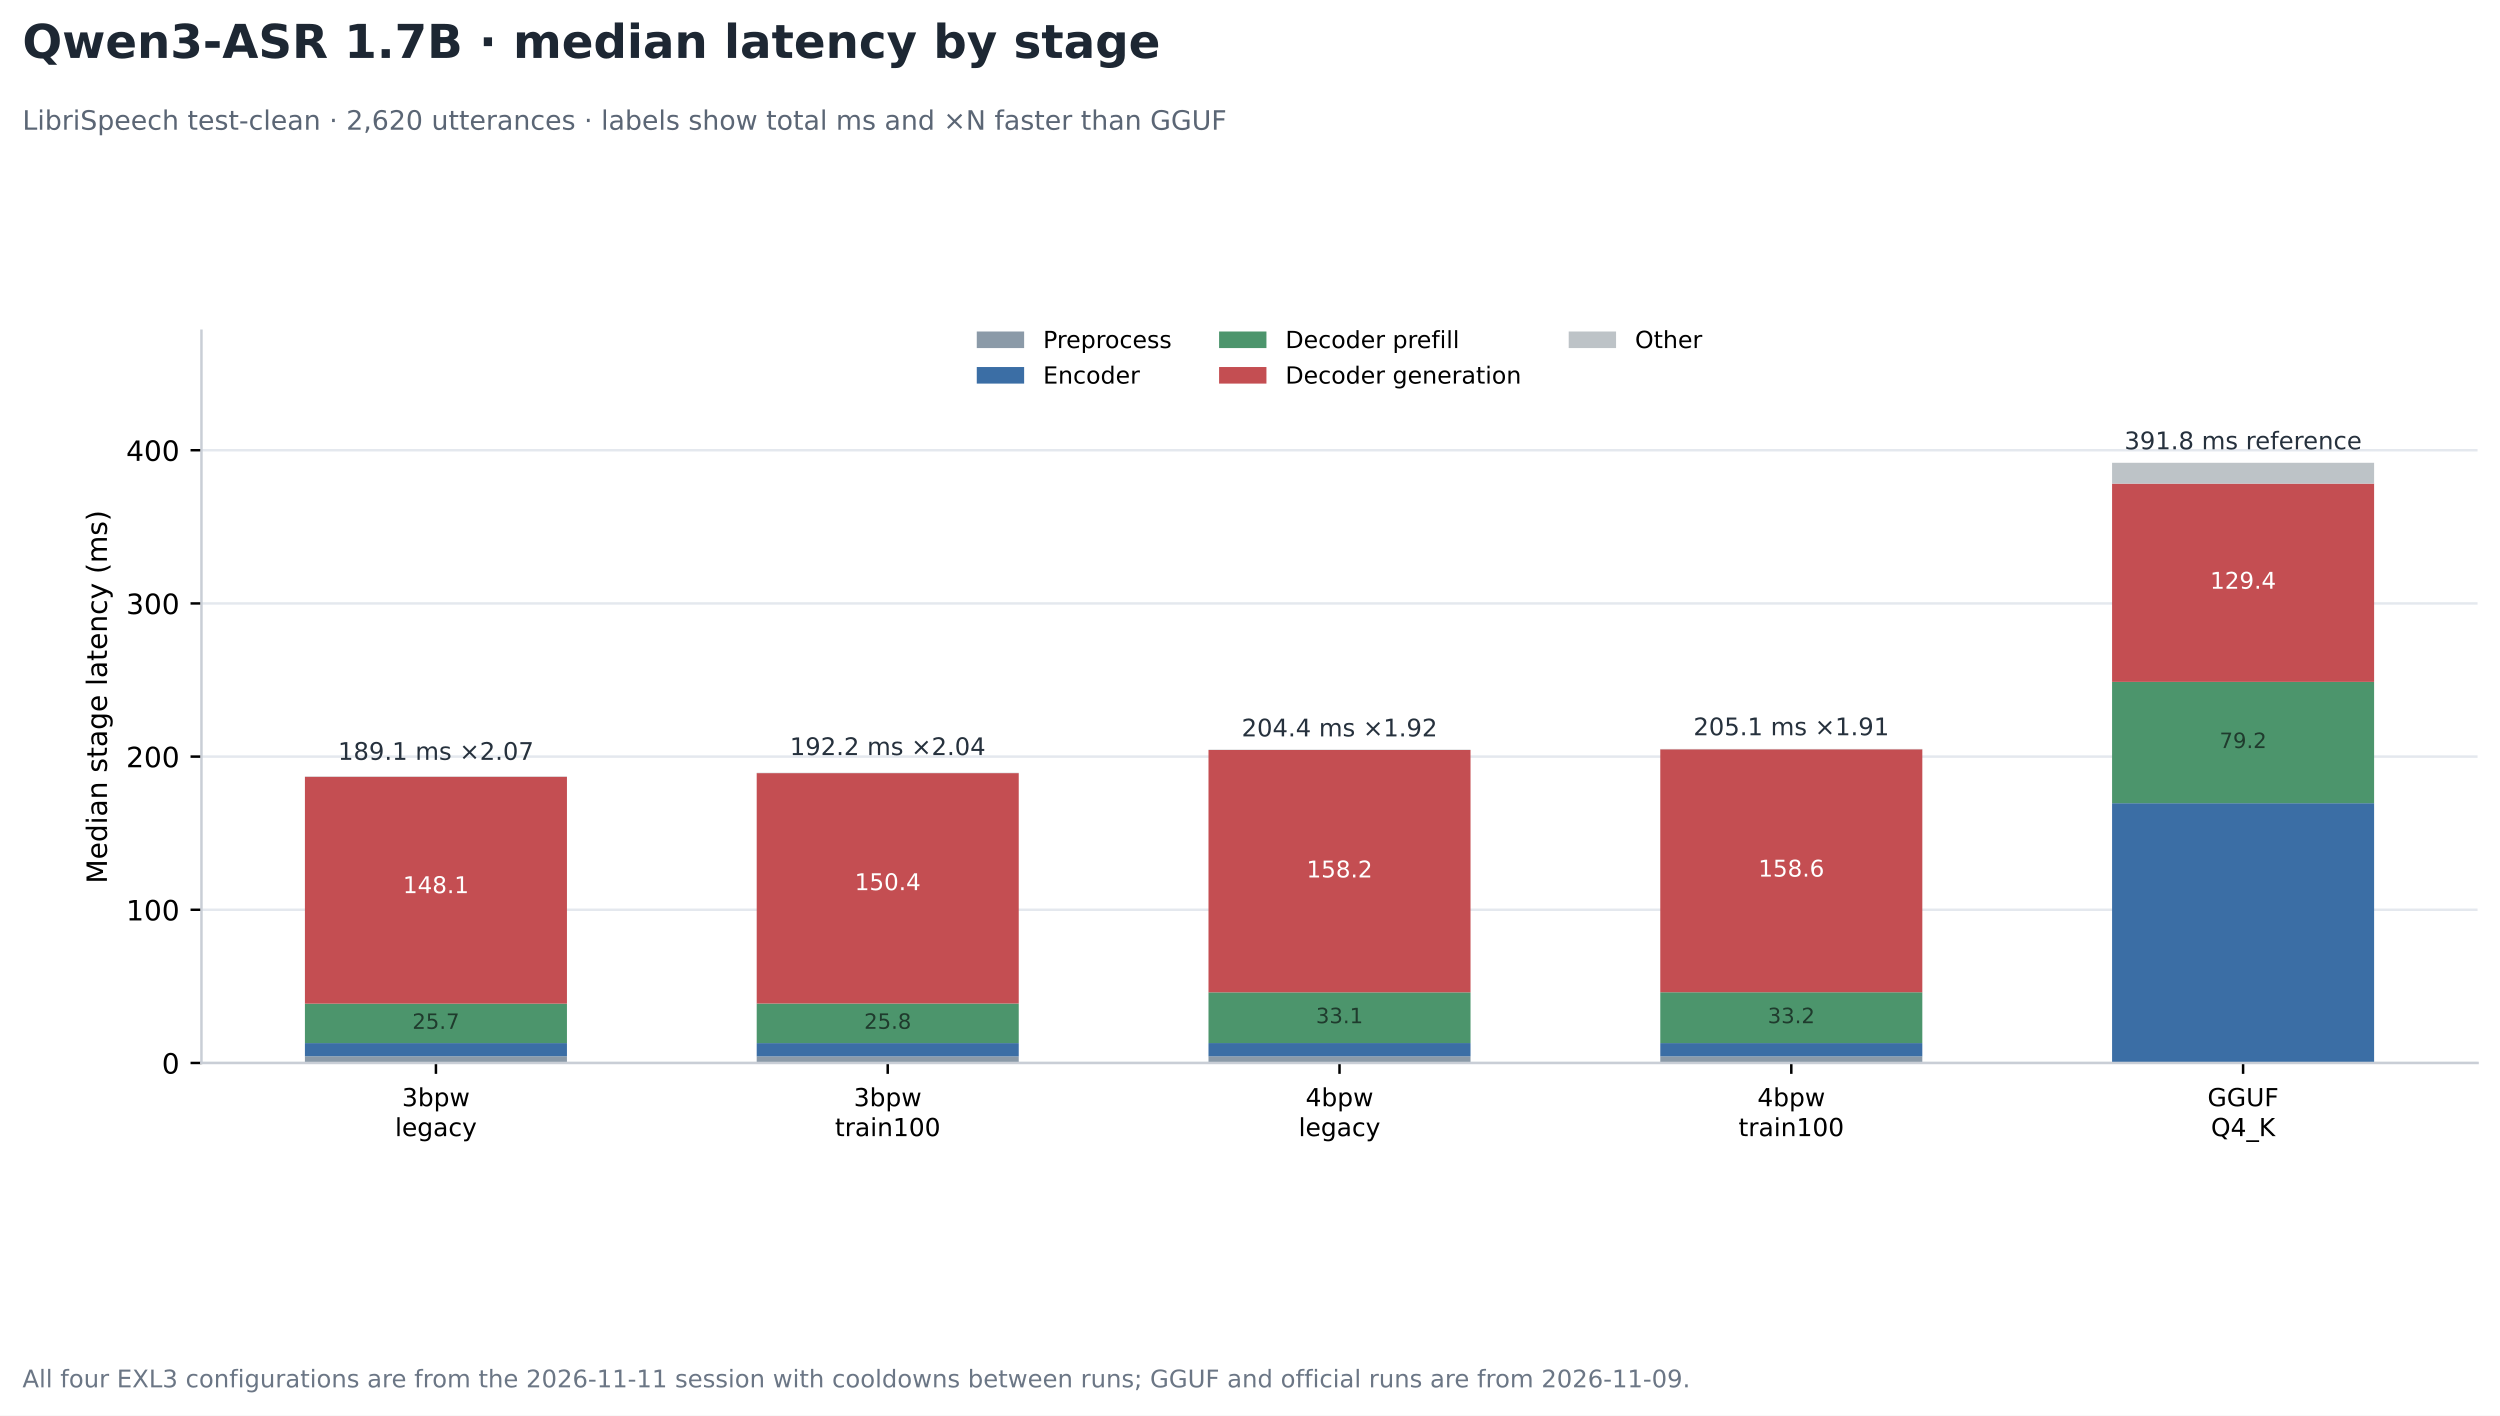
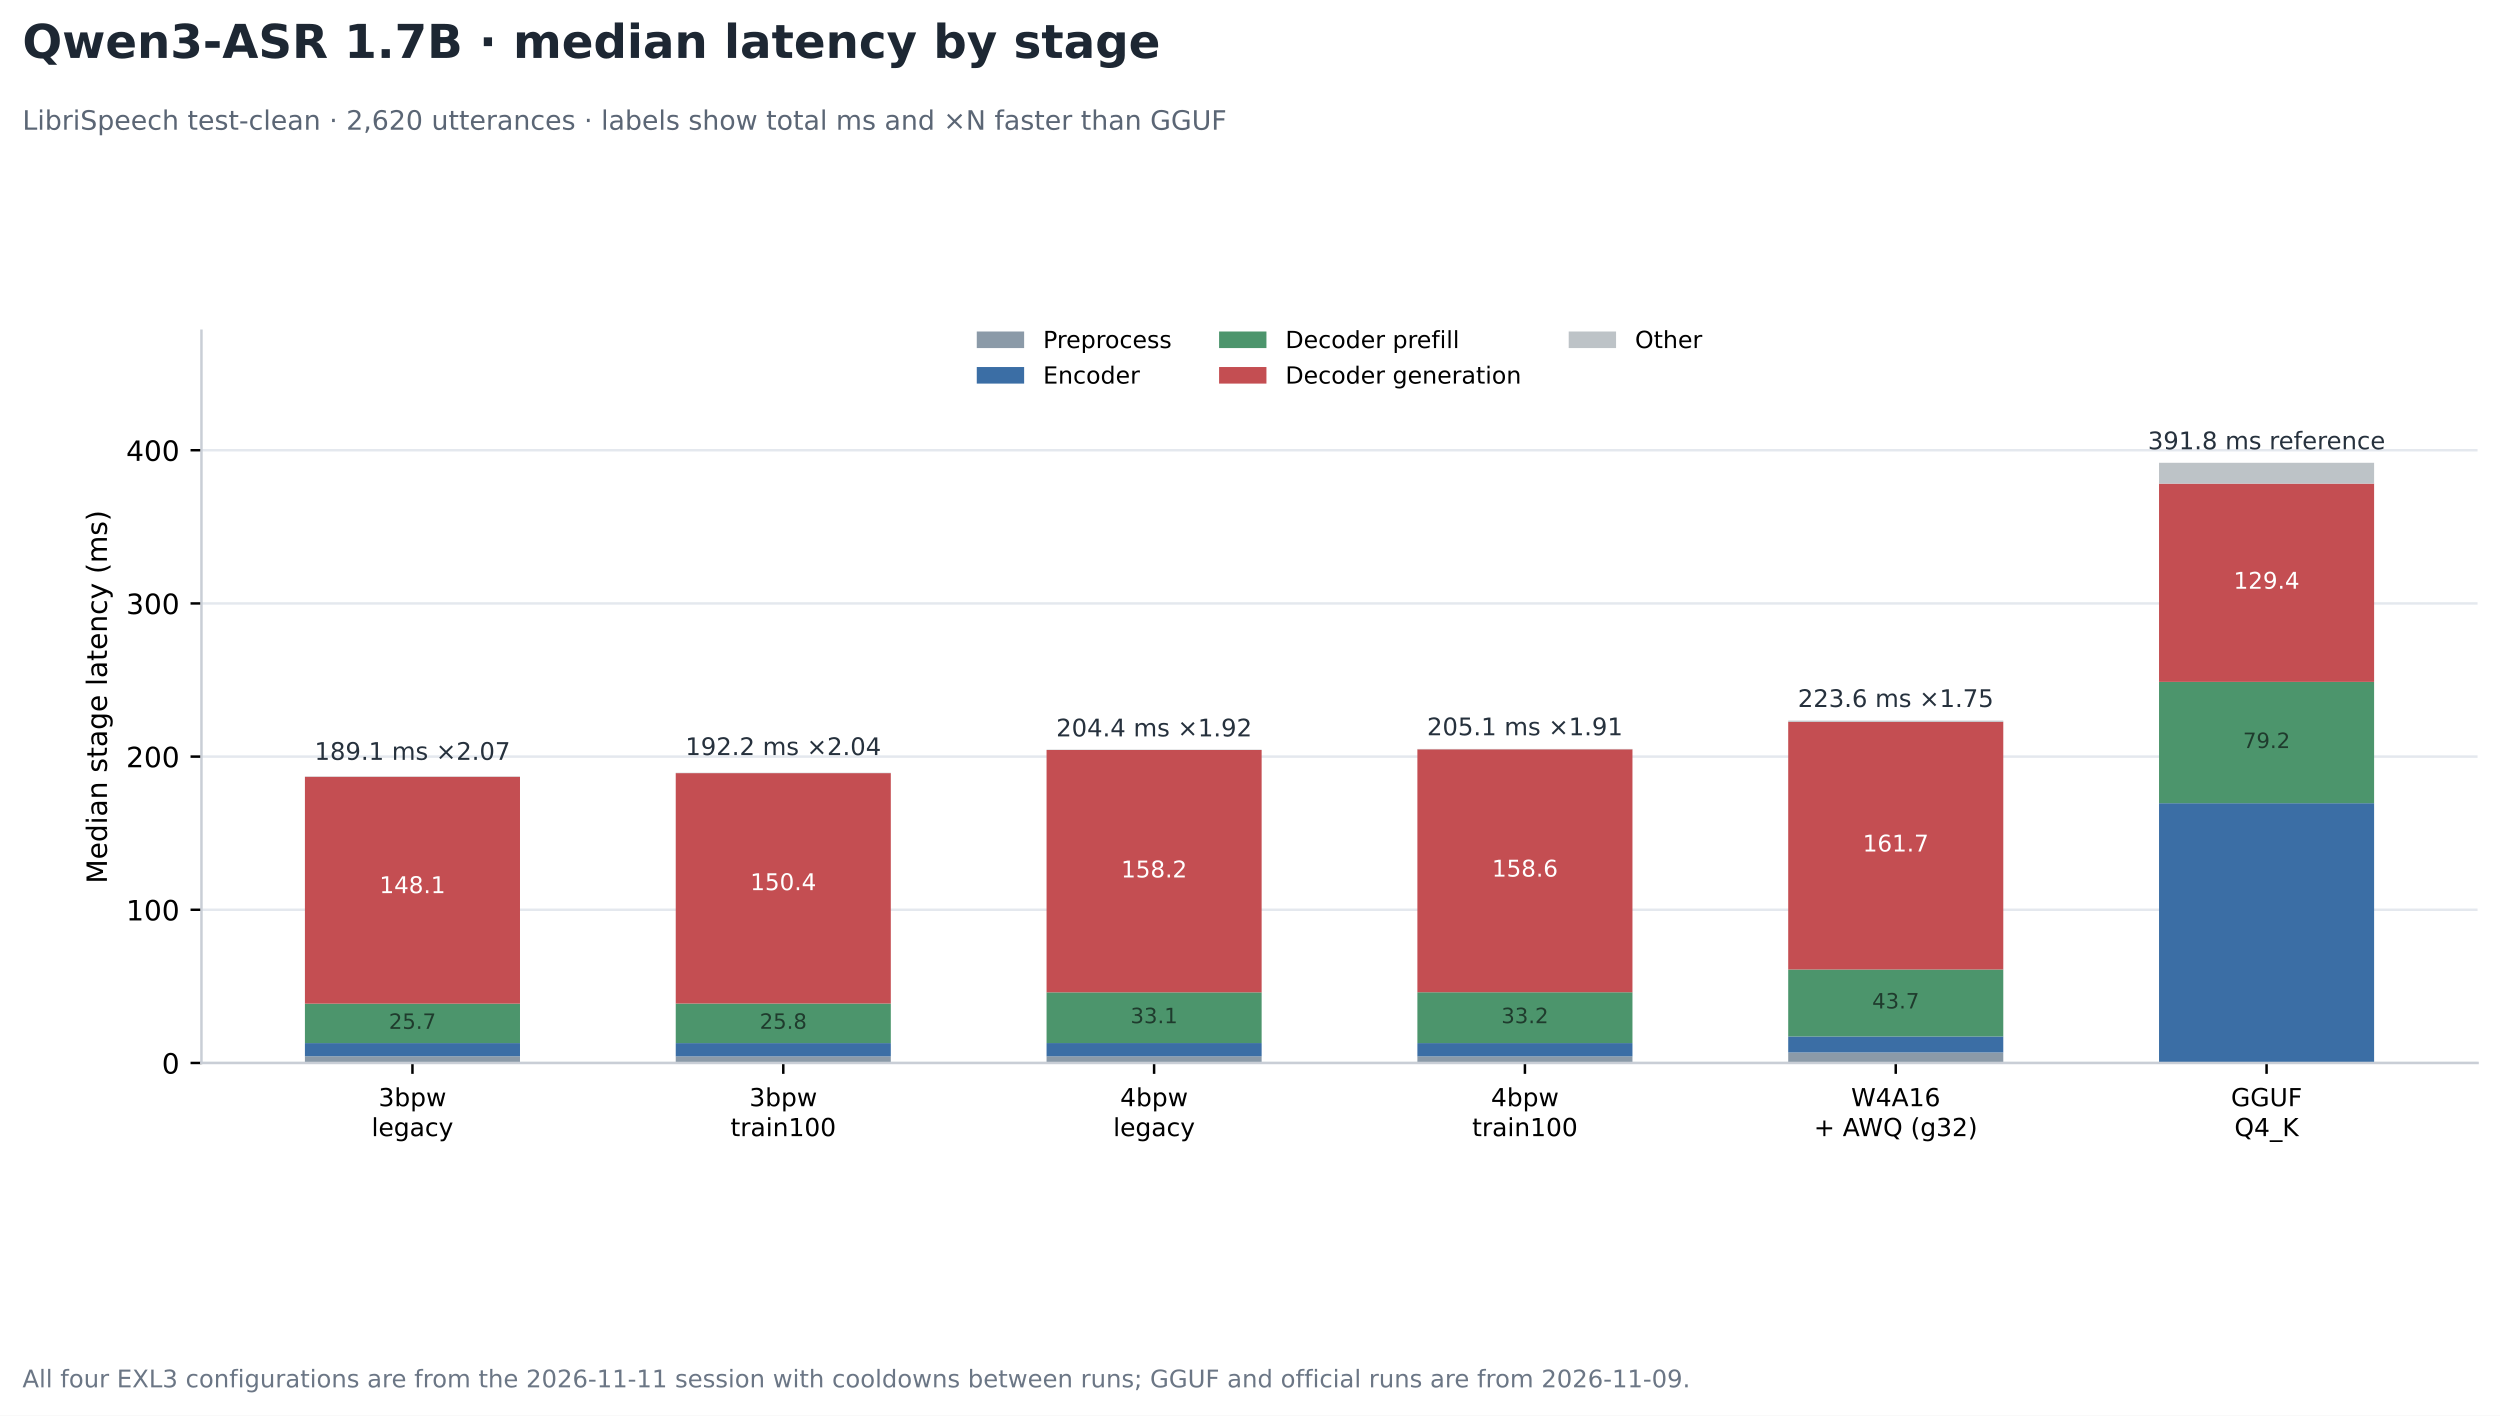
<svg xmlns="http://www.w3.org/2000/svg" xmlns:xlink="http://www.w3.org/1999/xlink" width="802.368pt" height="454.342pt" viewBox="0 0 802.368 454.342" version="1.1">
  <defs>
    <style type="text/css">*{stroke-linejoin: round; stroke-linecap: butt}</style>
  </defs>
  <g id="figure_1">
    <g id="patch_1">
      <path d="M 0 454.342 L 802.368 454.342 L 802.368 0 L 0 0 z " style="fill: #ffffff" />
    </g>
    <g id="axes_1">
      <g id="patch_2">
        <path d="M 64.656 341.158 L 795.168 341.158 L 795.168 106.15 L 64.656 106.15 z " style="fill: #ffffff" />
      </g>
      <g id="matplotlib.axis_1">
        <g id="xtick_1">
          <g id="line2d_1">
            <defs>
-               <path id="mb1697cdd4c" d="M 0 0 L 0 3.5 " style="stroke: #000000; stroke-width: 0.8" />
+               <path id="mdffbd49cd8" d="M 0 0 L 0 3.5 " style="stroke: #000000; stroke-width: 0.8" />
            </defs>
            <g>
-               <use xlink:href="#mb1697cdd4c" x="139.911" y="341.158" style="stroke: #000000; stroke-width: 0.8" />
+               <use xlink:href="#mdffbd49cd8" x="132.375" y="341.158" style="stroke: #000000; stroke-width: 0.8" />
            </g>
          </g>
          <g id="text_1">
-             <text style="font-size: 8px; font-family: 'DejaVu Sans'" transform="translate(129.0162 355.0372)">3bpw</text>
-             <text style="font-size: 8px; font-family: 'DejaVu Sans'" transform="translate(126.7812 364.6394)">legacy</text>
+             <text style="font-size: 8px; font-family: 'DejaVu Sans'" transform="translate(121.4803 355.0372)">3bpw</text>
+             <text style="font-size: 8px; font-family: 'DejaVu Sans'" transform="translate(119.2453 364.6394)">legacy</text>
          </g>
        </g>
        <g id="xtick_2">
          <g id="line2d_2">
            <g>
-               <use xlink:href="#mb1697cdd4c" x="284.912" y="341.158" style="stroke: #000000; stroke-width: 0.8" />
+               <use xlink:href="#mdffbd49cd8" x="251.39" y="341.158" style="stroke: #000000; stroke-width: 0.8" />
            </g>
          </g>
          <g id="text_2">
-             <text style="font-size: 8px; font-family: 'DejaVu Sans'" transform="translate(274.0166 355.0372)">3bpw</text>
-             <text style="font-size: 8px; font-family: 'DejaVu Sans'" transform="translate(267.9666 364.6394)">train100</text>
+             <text style="font-size: 8px; font-family: 'DejaVu Sans'" transform="translate(240.495 355.0372)">3bpw</text>
+             <text style="font-size: 8px; font-family: 'DejaVu Sans'" transform="translate(234.445 364.6394)">train100</text>
          </g>
        </g>
        <g id="xtick_3">
          <g id="line2d_3">
            <g>
-               <use xlink:href="#mb1697cdd4c" x="429.912" y="341.158" style="stroke: #000000; stroke-width: 0.8" />
+               <use xlink:href="#mdffbd49cd8" x="370.405" y="341.158" style="stroke: #000000; stroke-width: 0.8" />
            </g>
          </g>
          <g id="text_3">
-             <text style="font-size: 8px; font-family: 'DejaVu Sans'" transform="translate(419.017 355.0372)">4bpw</text>
-             <text style="font-size: 8px; font-family: 'DejaVu Sans'" transform="translate(416.782 364.6394)">legacy</text>
+             <text style="font-size: 8px; font-family: 'DejaVu Sans'" transform="translate(359.5097 355.0372)">4bpw</text>
+             <text style="font-size: 8px; font-family: 'DejaVu Sans'" transform="translate(357.2747 364.6394)">legacy</text>
          </g>
        </g>
        <g id="xtick_4">
          <g id="line2d_4">
            <g>
-               <use xlink:href="#mb1697cdd4c" x="574.912" y="341.158" style="stroke: #000000; stroke-width: 0.8" />
+               <use xlink:href="#mdffbd49cd8" x="489.419" y="341.158" style="stroke: #000000; stroke-width: 0.8" />
            </g>
          </g>
          <g id="text_4">
-             <text style="font-size: 8px; font-family: 'DejaVu Sans'" transform="translate(564.0174 355.0372)">4bpw</text>
-             <text style="font-size: 8px; font-family: 'DejaVu Sans'" transform="translate(557.9674 364.6394)">train100</text>
+             <text style="font-size: 8px; font-family: 'DejaVu Sans'" transform="translate(478.5243 355.0372)">4bpw</text>
+             <text style="font-size: 8px; font-family: 'DejaVu Sans'" transform="translate(472.4743 364.6394)">train100</text>
          </g>
        </g>
        <g id="xtick_5">
          <g id="line2d_5">
            <g>
-               <use xlink:href="#mb1697cdd4c" x="719.913" y="341.158" style="stroke: #000000; stroke-width: 0.8" />
+               <use xlink:href="#mdffbd49cd8" x="608.434" y="341.158" style="stroke: #000000; stroke-width: 0.8" />
            </g>
          </g>
          <g id="text_5">
-             <text style="font-size: 8px; font-family: 'DejaVu Sans'" transform="translate(708.4859 355.0366)">GGUF</text>
-             <text style="font-size: 8px; font-family: 'DejaVu Sans'" transform="translate(709.5959 364.6381)">Q4_K</text>
+             <text style="font-size: 8px; font-family: 'DejaVu Sans'" transform="translate(594.1077 355.0366)">W4A16</text>
+             <text style="font-size: 8px; font-family: 'DejaVu Sans'" transform="translate(582.1677 364.6381)">+ AWQ (g32)</text>
+           </g>
+         </g>
+         <g id="xtick_6">
+           <g id="line2d_6">
+             <g>
+               <use xlink:href="#mdffbd49cd8" x="727.449" y="341.158" style="stroke: #000000; stroke-width: 0.8" />
+             </g>
+           </g>
+           <g id="text_6">
+             <text style="font-size: 8px; font-family: 'DejaVu Sans'" transform="translate(716.0218 355.0366)">GGUF</text>
+             <text style="font-size: 8px; font-family: 'DejaVu Sans'" transform="translate(717.1318 364.6381)">Q4_K</text>
          </g>
        </g>
      </g>
      <g id="matplotlib.axis_2">
        <g id="ytick_1">
-           <g id="line2d_6">
-             <path d="M 64.656 341.158 L 795.168 341.158 " clip-path="url(#p3c02808cbd)" style="fill: none; stroke: #e4e8ee; stroke-width: 0.8; stroke-linecap: square" />
-           </g>
          <g id="line2d_7">
+             <path d="M 64.656 341.158 L 795.168 341.158 " clip-path="url(#pacff370abe)" style="fill: none; stroke: #e4e8ee; stroke-width: 0.8; stroke-linecap: square" />
+           </g>
+           <g id="line2d_8">
            <defs>
-               <path id="m7d4288ee13" d="M 0 0 L -3.5 0 " style="stroke: #000000; stroke-width: 0.8" />
+               <path id="md29701e00a" d="M 0 0 L -3.5 0 " style="stroke: #000000; stroke-width: 0.8" />
            </defs>
            <g>
-               <use xlink:href="#m7d4288ee13" x="64.656" y="341.158" style="stroke: #000000; stroke-width: 0.8" />
-             </g>
-           </g>
-           <g id="text_6">
+               <use xlink:href="#md29701e00a" x="64.656" y="341.158" style="stroke: #000000; stroke-width: 0.8" />
+             </g>
+           </g>
+           <g id="text_7">
            <text style="font-size: 9px; font-family: 'DejaVu Sans'; text-anchor: end" x="57.656" y="344.577" transform="rotate(-0 57.656 344.5766)">0</text>
          </g>
        </g>
        <g id="ytick_2">
-           <g id="line2d_8">
-             <path d="M 64.656 291.993 L 795.168 291.993 " clip-path="url(#p3c02808cbd)" style="fill: none; stroke: #e4e8ee; stroke-width: 0.8; stroke-linecap: square" />
-           </g>
          <g id="line2d_9">
-             <g>
-               <use xlink:href="#m7d4288ee13" x="64.656" y="291.993" style="stroke: #000000; stroke-width: 0.8" />
-             </g>
-           </g>
-           <g id="text_7">
+             <path d="M 64.656 291.993 L 795.168 291.993 " clip-path="url(#pacff370abe)" style="fill: none; stroke: #e4e8ee; stroke-width: 0.8; stroke-linecap: square" />
+           </g>
+           <g id="line2d_10">
+             <g>
+               <use xlink:href="#md29701e00a" x="64.656" y="291.993" style="stroke: #000000; stroke-width: 0.8" />
+             </g>
+           </g>
+           <g id="text_8">
            <text style="font-size: 9px; font-family: 'DejaVu Sans'; text-anchor: end" x="57.656" y="295.412" transform="rotate(-0 57.656 295.4124)">100</text>
          </g>
        </g>
        <g id="ytick_3">
-           <g id="line2d_10">
-             <path d="M 64.656 242.829 L 795.168 242.829 " clip-path="url(#p3c02808cbd)" style="fill: none; stroke: #e4e8ee; stroke-width: 0.8; stroke-linecap: square" />
-           </g>
          <g id="line2d_11">
-             <g>
-               <use xlink:href="#m7d4288ee13" x="64.656" y="242.829" style="stroke: #000000; stroke-width: 0.8" />
-             </g>
-           </g>
-           <g id="text_8">
+             <path d="M 64.656 242.829 L 795.168 242.829 " clip-path="url(#pacff370abe)" style="fill: none; stroke: #e4e8ee; stroke-width: 0.8; stroke-linecap: square" />
+           </g>
+           <g id="line2d_12">
+             <g>
+               <use xlink:href="#md29701e00a" x="64.656" y="242.829" style="stroke: #000000; stroke-width: 0.8" />
+             </g>
+           </g>
+           <g id="text_9">
            <text style="font-size: 9px; font-family: 'DejaVu Sans'; text-anchor: end" x="57.656" y="246.248" transform="rotate(-0 57.656 246.2482)">200</text>
          </g>
        </g>
        <g id="ytick_4">
-           <g id="line2d_12">
-             <path d="M 64.656 193.665 L 795.168 193.665 " clip-path="url(#p3c02808cbd)" style="fill: none; stroke: #e4e8ee; stroke-width: 0.8; stroke-linecap: square" />
-           </g>
          <g id="line2d_13">
-             <g>
-               <use xlink:href="#m7d4288ee13" x="64.656" y="193.665" style="stroke: #000000; stroke-width: 0.8" />
-             </g>
-           </g>
-           <g id="text_9">
+             <path d="M 64.656 193.665 L 795.168 193.665 " clip-path="url(#pacff370abe)" style="fill: none; stroke: #e4e8ee; stroke-width: 0.8; stroke-linecap: square" />
+           </g>
+           <g id="line2d_14">
+             <g>
+               <use xlink:href="#md29701e00a" x="64.656" y="193.665" style="stroke: #000000; stroke-width: 0.8" />
+             </g>
+           </g>
+           <g id="text_10">
            <text style="font-size: 9px; font-family: 'DejaVu Sans'; text-anchor: end" x="57.656" y="197.084" transform="rotate(-0 57.656 197.084)">300</text>
          </g>
        </g>
        <g id="ytick_5">
-           <g id="line2d_14">
-             <path d="M 64.656 144.501 L 795.168 144.501 " clip-path="url(#p3c02808cbd)" style="fill: none; stroke: #e4e8ee; stroke-width: 0.8; stroke-linecap: square" />
-           </g>
          <g id="line2d_15">
-             <g>
-               <use xlink:href="#m7d4288ee13" x="64.656" y="144.501" style="stroke: #000000; stroke-width: 0.8" />
-             </g>
-           </g>
-           <g id="text_10">
+             <path d="M 64.656 144.501 L 795.168 144.501 " clip-path="url(#pacff370abe)" style="fill: none; stroke: #e4e8ee; stroke-width: 0.8; stroke-linecap: square" />
+           </g>
+           <g id="line2d_16">
+             <g>
+               <use xlink:href="#md29701e00a" x="64.656" y="144.501" style="stroke: #000000; stroke-width: 0.8" />
+             </g>
+           </g>
+           <g id="text_11">
            <text style="font-size: 9px; font-family: 'DejaVu Sans'; text-anchor: end" x="57.656" y="147.92" transform="rotate(-0 57.656 147.9198)">400</text>
          </g>
        </g>
-         <g id="text_11">
+         <g id="text_12">
          <text style="font-size: 9px; font-family: 'DejaVu Sans'; text-anchor: middle" x="34.315" y="223.654" transform="rotate(-90 34.31514 223.6537)">Median stage latency (ms)</text>
        </g>
      </g>
      <g id="patch_3">
-         <path d="M 97.861 341.158 L 181.961 341.158 L 181.961 339 L 97.861 339 z " clip-path="url(#p3c02808cbd)" style="fill: #8b9aa8" />
+         <path d="M 97.861 341.158 L 166.89 341.158 L 166.89 339 L 97.861 339 z " clip-path="url(#pacff370abe)" style="fill: #8b9aa8" />
      </g>
      <g id="patch_4">
-         <path d="M 242.861 341.158 L 326.962 341.158 L 326.962 339.036 L 242.861 339.036 z " clip-path="url(#p3c02808cbd)" style="fill: #8b9aa8" />
+         <path d="M 216.876 341.158 L 285.904 341.158 L 285.904 339.036 L 216.876 339.036 z " clip-path="url(#pacff370abe)" style="fill: #8b9aa8" />
      </g>
      <g id="patch_5">
-         <path d="M 387.862 341.158 L 471.962 341.158 L 471.962 339.014 L 387.862 339.014 z " clip-path="url(#p3c02808cbd)" style="fill: #8b9aa8" />
+         <path d="M 335.89 341.158 L 404.919 341.158 L 404.919 339.014 L 335.89 339.014 z " clip-path="url(#pacff370abe)" style="fill: #8b9aa8" />
      </g>
      <g id="patch_6">
-         <path d="M 532.862 341.158 L 616.963 341.158 L 616.963 339.033 L 532.862 339.033 z " clip-path="url(#p3c02808cbd)" style="fill: #8b9aa8" />
+         <path d="M 454.905 341.158 L 523.934 341.158 L 523.934 339.033 L 454.905 339.033 z " clip-path="url(#pacff370abe)" style="fill: #8b9aa8" />
      </g>
      <g id="patch_7">
-         <path d="M 677.863 341.158 L 761.963 341.158 L 761.963 341.158 L 677.863 341.158 z " clip-path="url(#p3c02808cbd)" style="fill: #8b9aa8" />
+         <path d="M 573.92 341.158 L 642.948 341.158 L 642.948 337.784 L 573.92 337.784 z " clip-path="url(#pacff370abe)" style="fill: #8b9aa8" />
      </g>
      <g id="patch_8">
-         <path d="M 97.861 339 L 181.961 339 L 181.961 334.778 L 97.861 334.778 z " clip-path="url(#p3c02808cbd)" style="fill: #3b6ea5" />
+         <path d="M 692.934 341.158 L 761.963 341.158 L 761.963 341.158 L 692.934 341.158 z " clip-path="url(#pacff370abe)" style="fill: #8b9aa8" />
      </g>
      <g id="patch_9">
-         <path d="M 242.861 339.036 L 326.962 339.036 L 326.962 334.783 L 242.861 334.783 z " clip-path="url(#p3c02808cbd)" style="fill: #3b6ea5" />
+         <path d="M 97.861 339 L 166.89 339 L 166.89 334.778 L 97.861 334.778 z " clip-path="url(#pacff370abe)" style="fill: #3b6ea5" />
      </g>
      <g id="patch_10">
-         <path d="M 387.862 339.014 L 471.962 339.014 L 471.962 334.764 L 387.862 334.764 z " clip-path="url(#p3c02808cbd)" style="fill: #3b6ea5" />
+         <path d="M 216.876 339.036 L 285.904 339.036 L 285.904 334.783 L 216.876 334.783 z " clip-path="url(#pacff370abe)" style="fill: #3b6ea5" />
      </g>
      <g id="patch_11">
-         <path d="M 532.862 339.033 L 616.963 339.033 L 616.963 334.775 L 532.862 334.775 z " clip-path="url(#p3c02808cbd)" style="fill: #3b6ea5" />
+         <path d="M 335.89 339.014 L 404.919 339.014 L 404.919 334.764 L 335.89 334.764 z " clip-path="url(#pacff370abe)" style="fill: #3b6ea5" />
      </g>
      <g id="patch_12">
-         <path d="M 677.863 341.158 L 761.963 341.158 L 761.963 257.783 L 677.863 257.783 z " clip-path="url(#p3c02808cbd)" style="fill: #3b6ea5" />
+         <path d="M 454.905 339.033 L 523.934 339.033 L 523.934 334.775 L 454.905 334.775 z " clip-path="url(#pacff370abe)" style="fill: #3b6ea5" />
      </g>
      <g id="patch_13">
-         <path d="M 97.861 334.778 L 181.961 334.778 L 181.961 322.122 L 97.861 322.122 z " clip-path="url(#p3c02808cbd)" style="fill: #4c956c" />
+         <path d="M 573.92 337.784 L 642.948 337.784 L 642.948 332.654 L 573.92 332.654 z " clip-path="url(#pacff370abe)" style="fill: #3b6ea5" />
      </g>
      <g id="patch_14">
-         <path d="M 242.861 334.783 L 326.962 334.783 L 326.962 322.081 L 242.861 322.081 z " clip-path="url(#p3c02808cbd)" style="fill: #4c956c" />
+         <path d="M 692.934 341.158 L 761.963 341.158 L 761.963 257.783 L 692.934 257.783 z " clip-path="url(#pacff370abe)" style="fill: #3b6ea5" />
      </g>
      <g id="patch_15">
-         <path d="M 387.862 334.764 L 471.962 334.764 L 471.962 318.487 L 387.862 318.487 z " clip-path="url(#p3c02808cbd)" style="fill: #4c956c" />
+         <path d="M 97.861 334.778 L 166.89 334.778 L 166.89 322.122 L 97.861 322.122 z " clip-path="url(#pacff370abe)" style="fill: #4c956c" />
      </g>
      <g id="patch_16">
-         <path d="M 532.862 334.775 L 616.963 334.775 L 616.963 318.46 L 532.862 318.46 z " clip-path="url(#p3c02808cbd)" style="fill: #4c956c" />
+         <path d="M 216.876 334.783 L 285.904 334.783 L 285.904 322.081 L 216.876 322.081 z " clip-path="url(#pacff370abe)" style="fill: #4c956c" />
      </g>
      <g id="patch_17">
-         <path d="M 677.863 257.783 L 761.963 257.783 L 761.963 218.845 L 677.863 218.845 z " clip-path="url(#p3c02808cbd)" style="fill: #4c956c" />
+         <path d="M 335.89 334.764 L 404.919 334.764 L 404.919 318.487 L 335.89 318.487 z " clip-path="url(#pacff370abe)" style="fill: #4c956c" />
      </g>
      <g id="patch_18">
-         <path d="M 97.861 322.122 L 181.961 322.122 L 181.961 249.313 L 97.861 249.313 z " clip-path="url(#p3c02808cbd)" style="fill: #c44e52" />
+         <path d="M 454.905 334.775 L 523.934 334.775 L 523.934 318.46 L 454.905 318.46 z " clip-path="url(#pacff370abe)" style="fill: #4c956c" />
      </g>
      <g id="patch_19">
-         <path d="M 242.861 322.081 L 326.962 322.081 L 326.962 248.127 L 242.861 248.127 z " clip-path="url(#p3c02808cbd)" style="fill: #c44e52" />
+         <path d="M 573.92 332.654 L 642.948 332.654 L 642.948 311.153 L 573.92 311.153 z " clip-path="url(#pacff370abe)" style="fill: #4c956c" />
      </g>
      <g id="patch_20">
-         <path d="M 387.862 318.487 L 471.962 318.487 L 471.962 240.709 L 387.862 240.709 z " clip-path="url(#p3c02808cbd)" style="fill: #c44e52" />
+         <path d="M 692.934 257.783 L 761.963 257.783 L 761.963 218.845 L 692.934 218.845 z " clip-path="url(#pacff370abe)" style="fill: #4c956c" />
      </g>
      <g id="patch_21">
-         <path d="M 532.862 318.46 L 616.963 318.46 L 616.963 240.481 L 532.862 240.481 z " clip-path="url(#p3c02808cbd)" style="fill: #c44e52" />
+         <path d="M 97.861 322.122 L 166.89 322.122 L 166.89 249.313 L 97.861 249.313 z " clip-path="url(#pacff370abe)" style="fill: #c44e52" />
      </g>
      <g id="patch_22">
-         <path d="M 677.863 218.845 L 761.963 218.845 L 761.963 155.218 L 677.863 155.218 z " clip-path="url(#p3c02808cbd)" style="fill: #c44e52" />
+         <path d="M 216.876 322.081 L 285.904 322.081 L 285.904 248.127 L 216.876 248.127 z " clip-path="url(#pacff370abe)" style="fill: #c44e52" />
      </g>
      <g id="patch_23">
-         <path d="M 97.861 249.313 L 181.961 249.313 L 181.961 249.201 L 97.861 249.201 z " clip-path="url(#p3c02808cbd)" style="fill: #bdc3c7" />
+         <path d="M 335.89 318.487 L 404.919 318.487 L 404.919 240.709 L 335.89 240.709 z " clip-path="url(#pacff370abe)" style="fill: #c44e52" />
      </g>
      <g id="patch_24">
-         <path d="M 242.861 248.127 L 326.962 248.127 L 326.962 248.015 L 242.861 248.015 z " clip-path="url(#p3c02808cbd)" style="fill: #bdc3c7" />
+         <path d="M 454.905 318.46 L 523.934 318.46 L 523.934 240.481 L 454.905 240.481 z " clip-path="url(#pacff370abe)" style="fill: #c44e52" />
      </g>
      <g id="patch_25">
-         <path d="M 387.862 240.709 L 471.962 240.709 L 471.962 240.597 L 387.862 240.597 z " clip-path="url(#p3c02808cbd)" style="fill: #bdc3c7" />
+         <path d="M 573.92 311.153 L 642.948 311.153 L 642.948 231.658 L 573.92 231.658 z " clip-path="url(#pacff370abe)" style="fill: #c44e52" />
      </g>
      <g id="patch_26">
-         <path d="M 532.862 240.481 L 616.963 240.481 L 616.963 240.368 L 532.862 240.368 z " clip-path="url(#p3c02808cbd)" style="fill: #bdc3c7" />
+         <path d="M 692.934 218.845 L 761.963 218.845 L 761.963 155.218 L 692.934 155.218 z " clip-path="url(#pacff370abe)" style="fill: #c44e52" />
      </g>
      <g id="patch_27">
-         <path d="M 677.863 155.218 L 761.963 155.218 L 761.963 148.528 L 677.863 148.528 z " clip-path="url(#p3c02808cbd)" style="fill: #bdc3c7" />
+         <path d="M 97.861 249.313 L 166.89 249.313 L 166.89 249.201 L 97.861 249.201 z " clip-path="url(#pacff370abe)" style="fill: #bdc3c7" />
      </g>
      <g id="patch_28">
+         <path d="M 216.876 248.127 L 285.904 248.127 L 285.904 248.015 L 216.876 248.015 z " clip-path="url(#pacff370abe)" style="fill: #bdc3c7" />
+       </g>
+       <g id="patch_29">
+         <path d="M 335.89 240.709 L 404.919 240.709 L 404.919 240.597 L 335.89 240.597 z " clip-path="url(#pacff370abe)" style="fill: #bdc3c7" />
+       </g>
+       <g id="patch_30">
+         <path d="M 454.905 240.481 L 523.934 240.481 L 523.934 240.368 L 454.905 240.368 z " clip-path="url(#pacff370abe)" style="fill: #bdc3c7" />
+       </g>
+       <g id="patch_31">
+         <path d="M 573.92 231.658 L 642.948 231.658 L 642.948 231.288 L 573.92 231.288 z " clip-path="url(#pacff370abe)" style="fill: #bdc3c7" />
+       </g>
+       <g id="patch_32">
+         <path d="M 692.934 155.218 L 761.963 155.218 L 761.963 148.528 L 692.934 148.528 z " clip-path="url(#pacff370abe)" style="fill: #bdc3c7" />
+       </g>
+       <g id="patch_33">
        <path d="M 64.656 341.158 L 64.656 106.15 " style="fill: none; stroke: #c9ced6; stroke-width: 0.8; stroke-linejoin: miter; stroke-linecap: square" />
      </g>
-       <g id="patch_29">
+       <g id="patch_34">
        <path d="M 64.656 341.158 L 795.168 341.158 " style="fill: none; stroke: #c9ced6; stroke-width: 0.8; stroke-linejoin: miter; stroke-linecap: square" />
      </g>
-       <g id="text_12">
-         <text style="font-size: 7.8px; font-family: 'DejaVu Sans'; text-anchor: middle; fill: #26313d" x="139.911" y="243.873" transform="rotate(-0 139.9112 243.8734)">189.1 ms  ×2.07</text>
-       </g>
      <g id="text_13">
-         <text style="font-size: 6.8px; font-family: 'DejaVu Sans'; text-anchor: middle; fill: #1f3b2d" x="139.911" y="330.217" transform="rotate(-0 139.9112 330.2168)">25.7</text>
+         <text style="font-size: 7.8px; font-family: 'DejaVu Sans'; text-anchor: middle; fill: #26313d" x="132.375" y="243.873" transform="rotate(-0 132.3753 243.8734)">189.1 ms  ×2.07</text>
      </g>
      <g id="text_14">
-         <text style="font-size: 7.4px; font-family: 'DejaVu Sans'; text-anchor: middle; fill: #ffffff" x="139.911" y="286.644" transform="rotate(-0 139.9112 286.6441)">148.1</text>
+         <text style="font-size: 6.8px; font-family: 'DejaVu Sans'; text-anchor: middle; fill: #1f3b2d" x="132.375" y="330.217" transform="rotate(-0 132.3753 330.2168)">25.7</text>
      </g>
      <g id="text_15">
-         <text style="font-size: 7.8px; font-family: 'DejaVu Sans'; text-anchor: middle; fill: #26313d" x="284.912" y="242.344" transform="rotate(-0 284.9116 242.3438)">192.2 ms  ×2.04</text>
+         <text style="font-size: 7.4px; font-family: 'DejaVu Sans'; text-anchor: middle; fill: #ffffff" x="132.375" y="286.644" transform="rotate(-0 132.3753 286.6441)">148.1</text>
      </g>
      <g id="text_16">
-         <text style="font-size: 6.8px; font-family: 'DejaVu Sans'; text-anchor: middle; fill: #1f3b2d" x="284.912" y="330.199" transform="rotate(-0 284.9116 330.1987)">25.8</text>
+         <text style="font-size: 7.8px; font-family: 'DejaVu Sans'; text-anchor: middle; fill: #26313d" x="251.39" y="242.344" transform="rotate(-0 251.39 242.3438)">192.2 ms  ×2.04</text>
      </g>
      <g id="text_17">
-         <text style="font-size: 7.4px; font-family: 'DejaVu Sans'; text-anchor: middle; fill: #ffffff" x="284.912" y="285.687" transform="rotate(-0 284.9116 285.6874)">150.4</text>
+         <text style="font-size: 6.8px; font-family: 'DejaVu Sans'; text-anchor: middle; fill: #1f3b2d" x="251.39" y="330.199" transform="rotate(-0 251.39 330.1987)">25.8</text>
      </g>
      <g id="text_18">
-         <text style="font-size: 7.8px; font-family: 'DejaVu Sans'; text-anchor: middle; fill: #26313d" x="429.912" y="236.352" transform="rotate(-0 429.912 236.3516)">204.4 ms  ×1.92</text>
+         <text style="font-size: 7.4px; font-family: 'DejaVu Sans'; text-anchor: middle; fill: #ffffff" x="251.39" y="285.687" transform="rotate(-0 251.39 285.6874)">150.4</text>
      </g>
      <g id="text_19">
-         <text style="font-size: 6.8px; font-family: 'DejaVu Sans'; text-anchor: middle; fill: #1f3b2d" x="429.912" y="328.392" transform="rotate(-0 429.912 328.3923)">33.1</text>
+         <text style="font-size: 7.8px; font-family: 'DejaVu Sans'; text-anchor: middle; fill: #26313d" x="370.405" y="236.352" transform="rotate(-0 370.4047 236.3516)">204.4 ms  ×1.92</text>
      </g>
      <g id="text_20">
-         <text style="font-size: 7.4px; font-family: 'DejaVu Sans'; text-anchor: middle; fill: #ffffff" x="429.912" y="281.607" transform="rotate(-0 429.912 281.6074)">158.2</text>
+         <text style="font-size: 6.8px; font-family: 'DejaVu Sans'; text-anchor: middle; fill: #1f3b2d" x="370.405" y="328.392" transform="rotate(-0 370.4047 328.3923)">33.1</text>
      </g>
      <g id="text_21">
-         <text style="font-size: 7.8px; font-family: 'DejaVu Sans'; text-anchor: middle; fill: #26313d" x="574.912" y="235.985" transform="rotate(-0 574.9124 235.9852)">205.1 ms  ×1.91</text>
+         <text style="font-size: 7.4px; font-family: 'DejaVu Sans'; text-anchor: middle; fill: #ffffff" x="370.405" y="281.607" transform="rotate(-0 370.4047 281.6074)">158.2</text>
      </g>
      <g id="text_22">
-         <text style="font-size: 6.8px; font-family: 'DejaVu Sans'; text-anchor: middle; fill: #1f3b2d" x="574.912" y="328.384" transform="rotate(-0 574.9124 328.3841)">33.2</text>
+         <text style="font-size: 7.8px; font-family: 'DejaVu Sans'; text-anchor: middle; fill: #26313d" x="489.419" y="235.985" transform="rotate(-0 489.4193 235.9852)">205.1 ms  ×1.91</text>
      </g>
      <g id="text_23">
-         <text style="font-size: 7.4px; font-family: 'DejaVu Sans'; text-anchor: middle; fill: #ffffff" x="574.912" y="281.342" transform="rotate(-0 574.9124 281.3419)">158.6</text>
+         <text style="font-size: 6.8px; font-family: 'DejaVu Sans'; text-anchor: middle; fill: #1f3b2d" x="489.419" y="328.384" transform="rotate(-0 489.4193 328.3841)">33.2</text>
      </g>
      <g id="text_24">
-         <text style="font-size: 7.8px; font-family: 'DejaVu Sans'; text-anchor: middle; fill: #26313d" x="719.913" y="144.196" transform="rotate(-0 719.9128 144.1961)">391.8 ms  reference</text>
+         <text style="font-size: 7.4px; font-family: 'DejaVu Sans'; text-anchor: middle; fill: #ffffff" x="489.419" y="281.342" transform="rotate(-0 489.4193 281.3419)">158.6</text>
      </g>
      <g id="text_25">
-         <text style="font-size: 6.8px; font-family: 'DejaVu Sans'; text-anchor: middle; fill: #1f3b2d" x="719.913" y="240.08" transform="rotate(-0 719.9128 240.0803)">79.2</text>
+         <text style="font-size: 7.8px; font-family: 'DejaVu Sans'; text-anchor: middle; fill: #26313d" x="608.434" y="226.915" transform="rotate(-0 608.434 226.9145)">223.6 ms  ×1.75</text>
      </g>
      <g id="text_26">
-         <text style="font-size: 7.4px; font-family: 'DejaVu Sans'; text-anchor: middle; fill: #ffffff" x="719.913" y="188.954" transform="rotate(-0 719.9128 188.9535)">129.4</text>
+         <text style="font-size: 6.8px; font-family: 'DejaVu Sans'; text-anchor: middle; fill: #1f3b2d" x="608.434" y="323.67" transform="rotate(-0 608.434 323.67)">43.7</text>
+       </g>
+       <g id="text_27">
+         <text style="font-size: 7.4px; font-family: 'DejaVu Sans'; text-anchor: middle; fill: #ffffff" x="608.434" y="273.286" transform="rotate(-0 608.434 273.286)">161.7</text>
+       </g>
+       <g id="text_28">
+         <text style="font-size: 7.8px; font-family: 'DejaVu Sans'; text-anchor: middle; fill: #26313d" x="727.449" y="144.196" transform="rotate(-0 727.4487 144.1961)">391.8 ms  reference</text>
+       </g>
+       <g id="text_29">
+         <text style="font-size: 6.8px; font-family: 'DejaVu Sans'; text-anchor: middle; fill: #1f3b2d" x="727.449" y="240.08" transform="rotate(-0 727.4487 240.0803)">79.2</text>
+       </g>
+       <g id="text_30">
+         <text style="font-size: 7.4px; font-family: 'DejaVu Sans'; text-anchor: middle; fill: #ffffff" x="727.449" y="188.954" transform="rotate(-0 727.4487 188.9535)">129.4</text>
      </g>
      <g id="legend_1">
-         <g id="patch_30">
+         <g id="patch_35">
          <path d="M 313.492 111.714 L 328.692 111.714 L 328.692 106.394 L 313.492 106.394 z " style="fill: #8b9aa8" />
        </g>
-         <g id="text_27">
+         <g id="text_31">
          <text style="font-size: 7.6px; font-family: 'DejaVu Sans'; text-anchor: start" x="334.772" y="111.714" transform="rotate(-0 334.7725 111.7142)">Preprocess</text>
        </g>
-         <g id="patch_31">
+         <g id="patch_36">
          <path d="M 313.492 123.115 L 328.692 123.115 L 328.692 117.795 L 313.492 117.795 z " style="fill: #3b6ea5" />
        </g>
-         <g id="text_28">
+         <g id="text_32">
          <text style="font-size: 7.6px; font-family: 'DejaVu Sans'; text-anchor: start" x="334.772" y="123.115" transform="rotate(-0 334.7725 123.1148)">Encoder</text>
        </g>
-         <g id="patch_32">
+         <g id="patch_37">
          <path d="M 391.261 111.714 L 406.461 111.714 L 406.461 106.394 L 391.261 106.394 z " style="fill: #4c956c" />
        </g>
-         <g id="text_29">
+         <g id="text_33">
          <text style="font-size: 7.6px; font-family: 'DejaVu Sans'; text-anchor: start" x="412.541" y="111.714" transform="rotate(-0 412.5407 111.7142)">Decoder prefill</text>
        </g>
-         <g id="patch_33">
+         <g id="patch_38">
          <path d="M 391.261 123.115 L 406.461 123.115 L 406.461 117.795 L 391.261 117.795 z " style="fill: #c44e52" />
        </g>
-         <g id="text_30">
+         <g id="text_34">
          <text style="font-size: 7.6px; font-family: 'DejaVu Sans'; text-anchor: start" x="412.541" y="123.115" transform="rotate(-0 412.5407 123.1148)">Decoder generation</text>
        </g>
-         <g id="patch_34">
+         <g id="patch_39">
          <path d="M 503.472 111.714 L 518.672 111.714 L 518.672 106.394 L 503.472 106.394 z " style="fill: #bdc3c7" />
        </g>
-         <g id="text_31">
+         <g id="text_35">
          <text style="font-size: 7.6px; font-family: 'DejaVu Sans'; text-anchor: start" x="524.752" y="111.714" transform="rotate(-0 524.7523 111.7142)">Other</text>
        </g>
      </g>
    </g>
-     <g id="text_32">
+     <g id="text_36">
      <text style="font-weight: 700; font-size: 15px; font-family: 'DejaVu Sans'; text-anchor: start; fill: #1d2733" x="7.2" y="18.598" transform="rotate(-0 7.2 18.59766)">Qwen3-ASR 1.7B · median latency by stage</text>
    </g>
-     <g id="text_33">
+     <g id="text_37">
      <text style="font-size: 8.6px; font-family: 'DejaVu Sans'; text-anchor: start; fill: #5b6675" x="7.2" y="41.638" transform="rotate(-0 7.2 41.63766)">LibriSpeech test-clean · 2,620 utterances · labels show total ms and ×N faster than GGUF</text>
    </g>
-     <g id="text_34">
+     <g id="text_38">
      <text style="font-size: 7.8px; font-family: 'DejaVu Sans'; text-anchor: start; fill: #6b7685" x="7.2" y="445.268" transform="rotate(-0 7.2 445.2678)">All four EXL3 configurations are from the 2026-11-11 session with cooldowns between runs; GGUF and official runs are from 2026-11-09.</text>
    </g>
  </g>
  <defs>
-     <clipPath id="p3c02808cbd">
+     <clipPath id="pacff370abe">
      <rect x="64.656" y="106.15" width="730.512" height="235.008" />
    </clipPath>
  </defs>
</svg>
